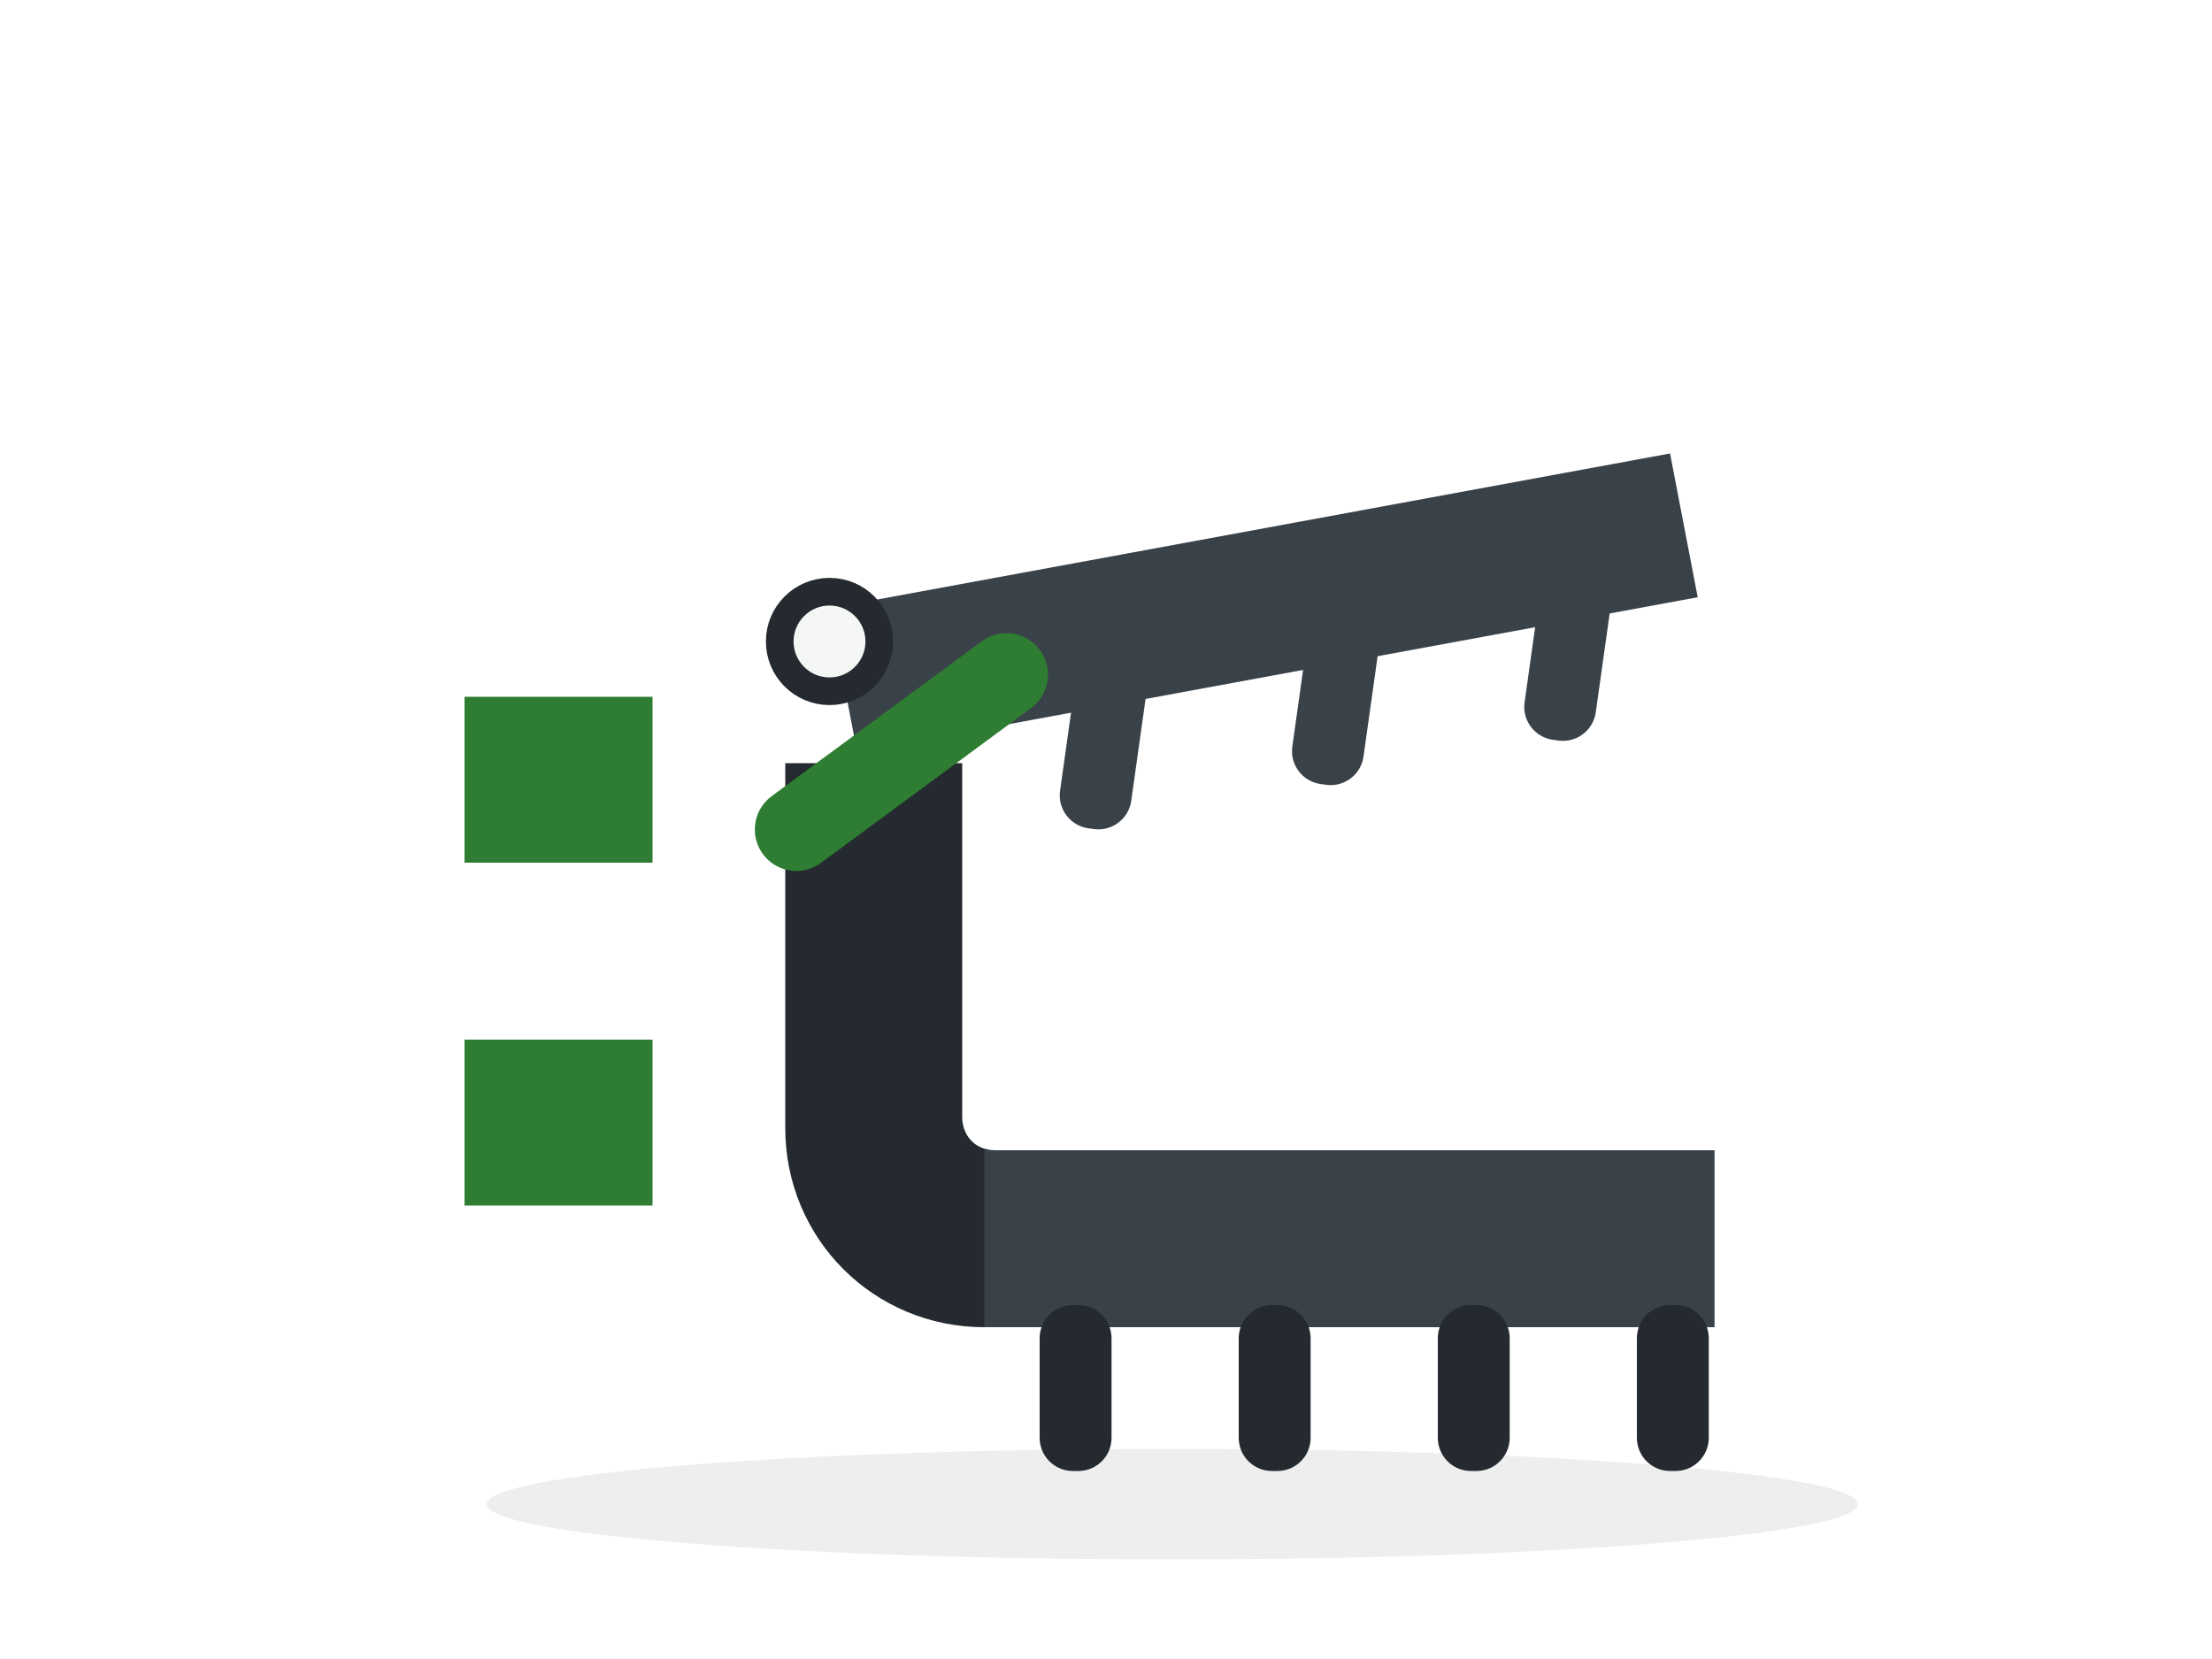
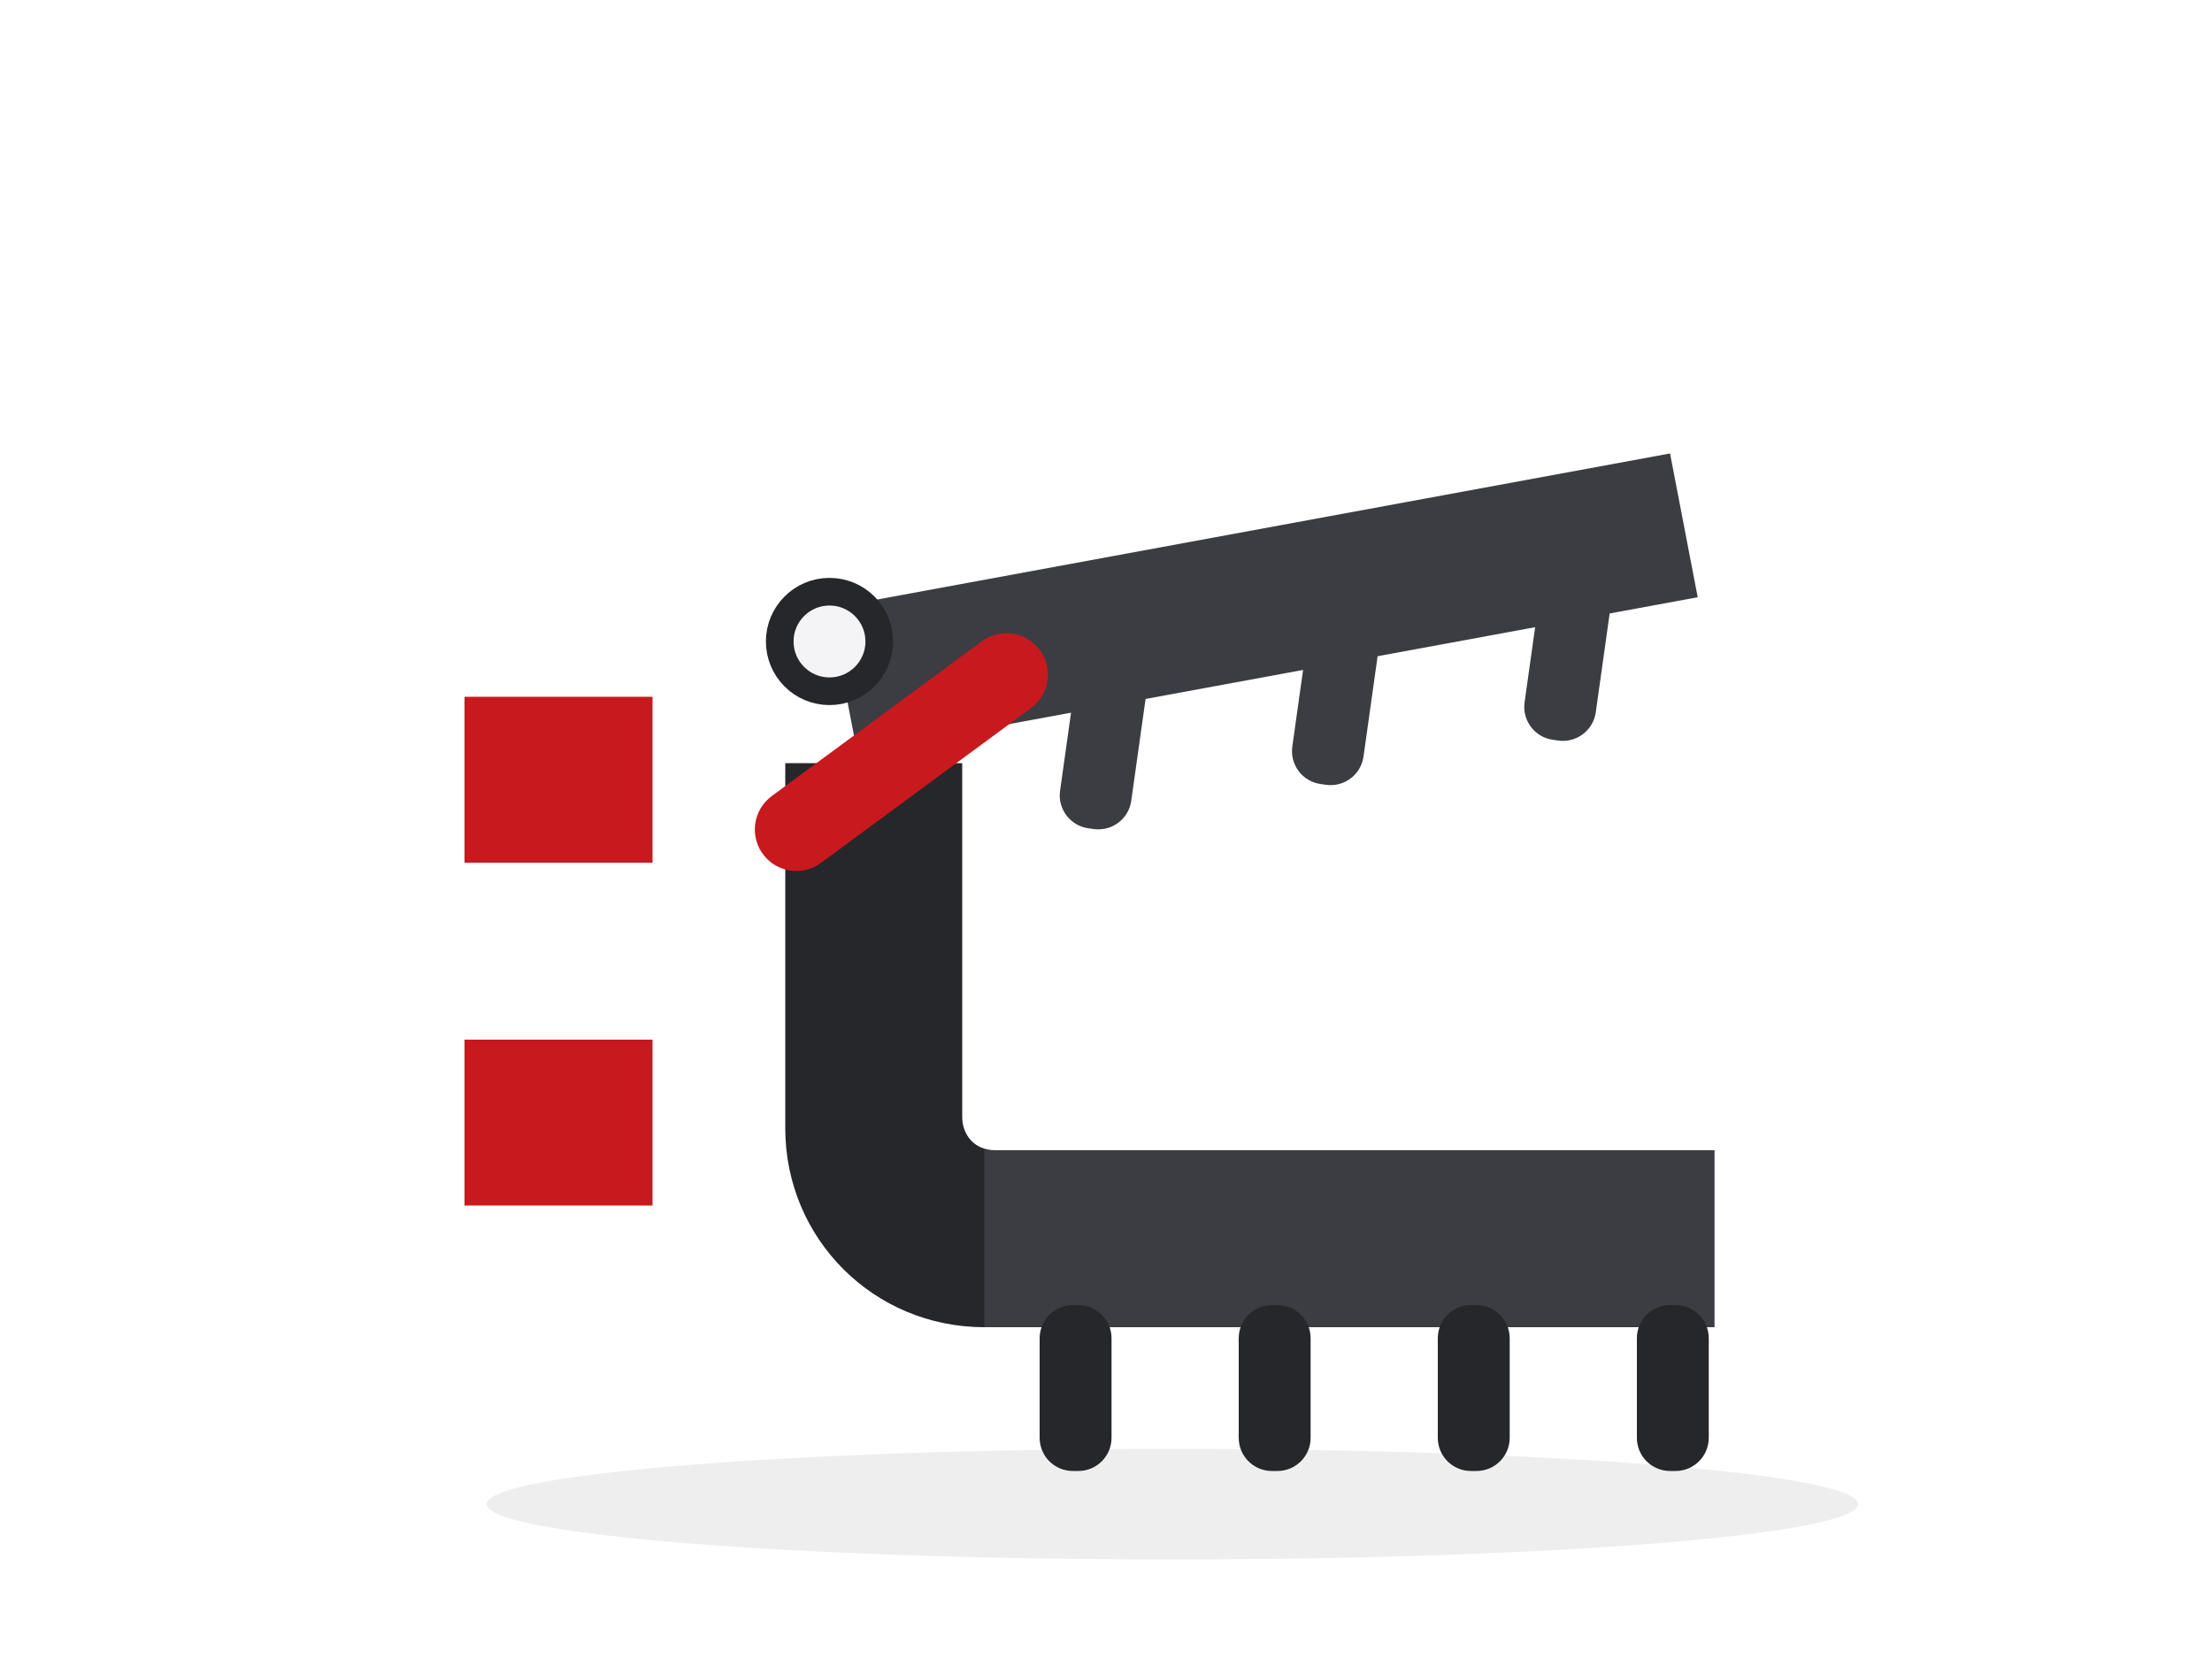
<svg xmlns="http://www.w3.org/2000/svg" viewBox="0 0 400 300" fill="none" role="img" aria-label="Drapák na klest a bioodpad">
-   <ellipse cx="212" cy="272" rx="124" ry="10" fill="#242A2F" opacity=".08" />
-   <path d="M116 138h26v66c0 20 16 36 36 36h132v-32H180c-4 0-6-3-6-6v-64h-58z" fill="#242A2F" />
-   <path d="M178 208h132v32H178z" fill="#3A4249" />
-   <g fill="#242A2F">
+   <ellipse cx="212" cy="272" rx="124" ry="10" fill="#26272B" opacity=".08" />
+   <path d="M116 138h26v66c0 20 16 36 36 36h132v-32H180c-4 0-6-3-6-6v-64h-58z" fill="#26272B" />
+   <path d="M178 208h132v32H178z" fill="#3B3D42" />
+   <g fill="#26272B">
    <rect x="188" y="236" width="13" height="30" rx="6" />
    <rect x="224" y="236" width="13" height="30" rx="6" />
    <rect x="260" y="236" width="13" height="30" rx="6" />
    <rect x="296" y="236" width="13" height="30" rx="6" />
  </g>
-   <path d="M150 110 302 82l5 26-152 28z" fill="#3A4249" />
-   <g fill="#3A4249">
+   <path d="M150 110 302 82l5 26-152 28z" fill="#3B3D42" />
+   <g fill="#3B3D42">
    <rect x="194" y="104" width="13" height="46" rx="6" transform="rotate(8 200 127)" />
    <rect x="236" y="96" width="13" height="46" rx="6" transform="rotate(8 242 119)" />
    <rect x="278" y="88" width="13" height="46" rx="6" transform="rotate(8 284 111)" />
  </g>
-   <path d="M144 150 182 122" stroke="#2E7D32" stroke-width="15" stroke-linecap="round" />
-   <circle cx="150" cy="116" r="9" fill="#F5F7F5" stroke="#242A2F" stroke-width="5" />
-   <path d="M84 126h34v30H84zM84 188h34v30H84z" fill="#2E7D32" />
+   <path d="M144 150 182 122" stroke="#C8191F" stroke-width="15" stroke-linecap="round" />
+   <circle cx="150" cy="116" r="9" fill="#F4F4F6" stroke="#26272B" stroke-width="5" />
+   <path d="M84 126h34v30H84zM84 188h34v30H84z" fill="#C8191F" />
</svg>
